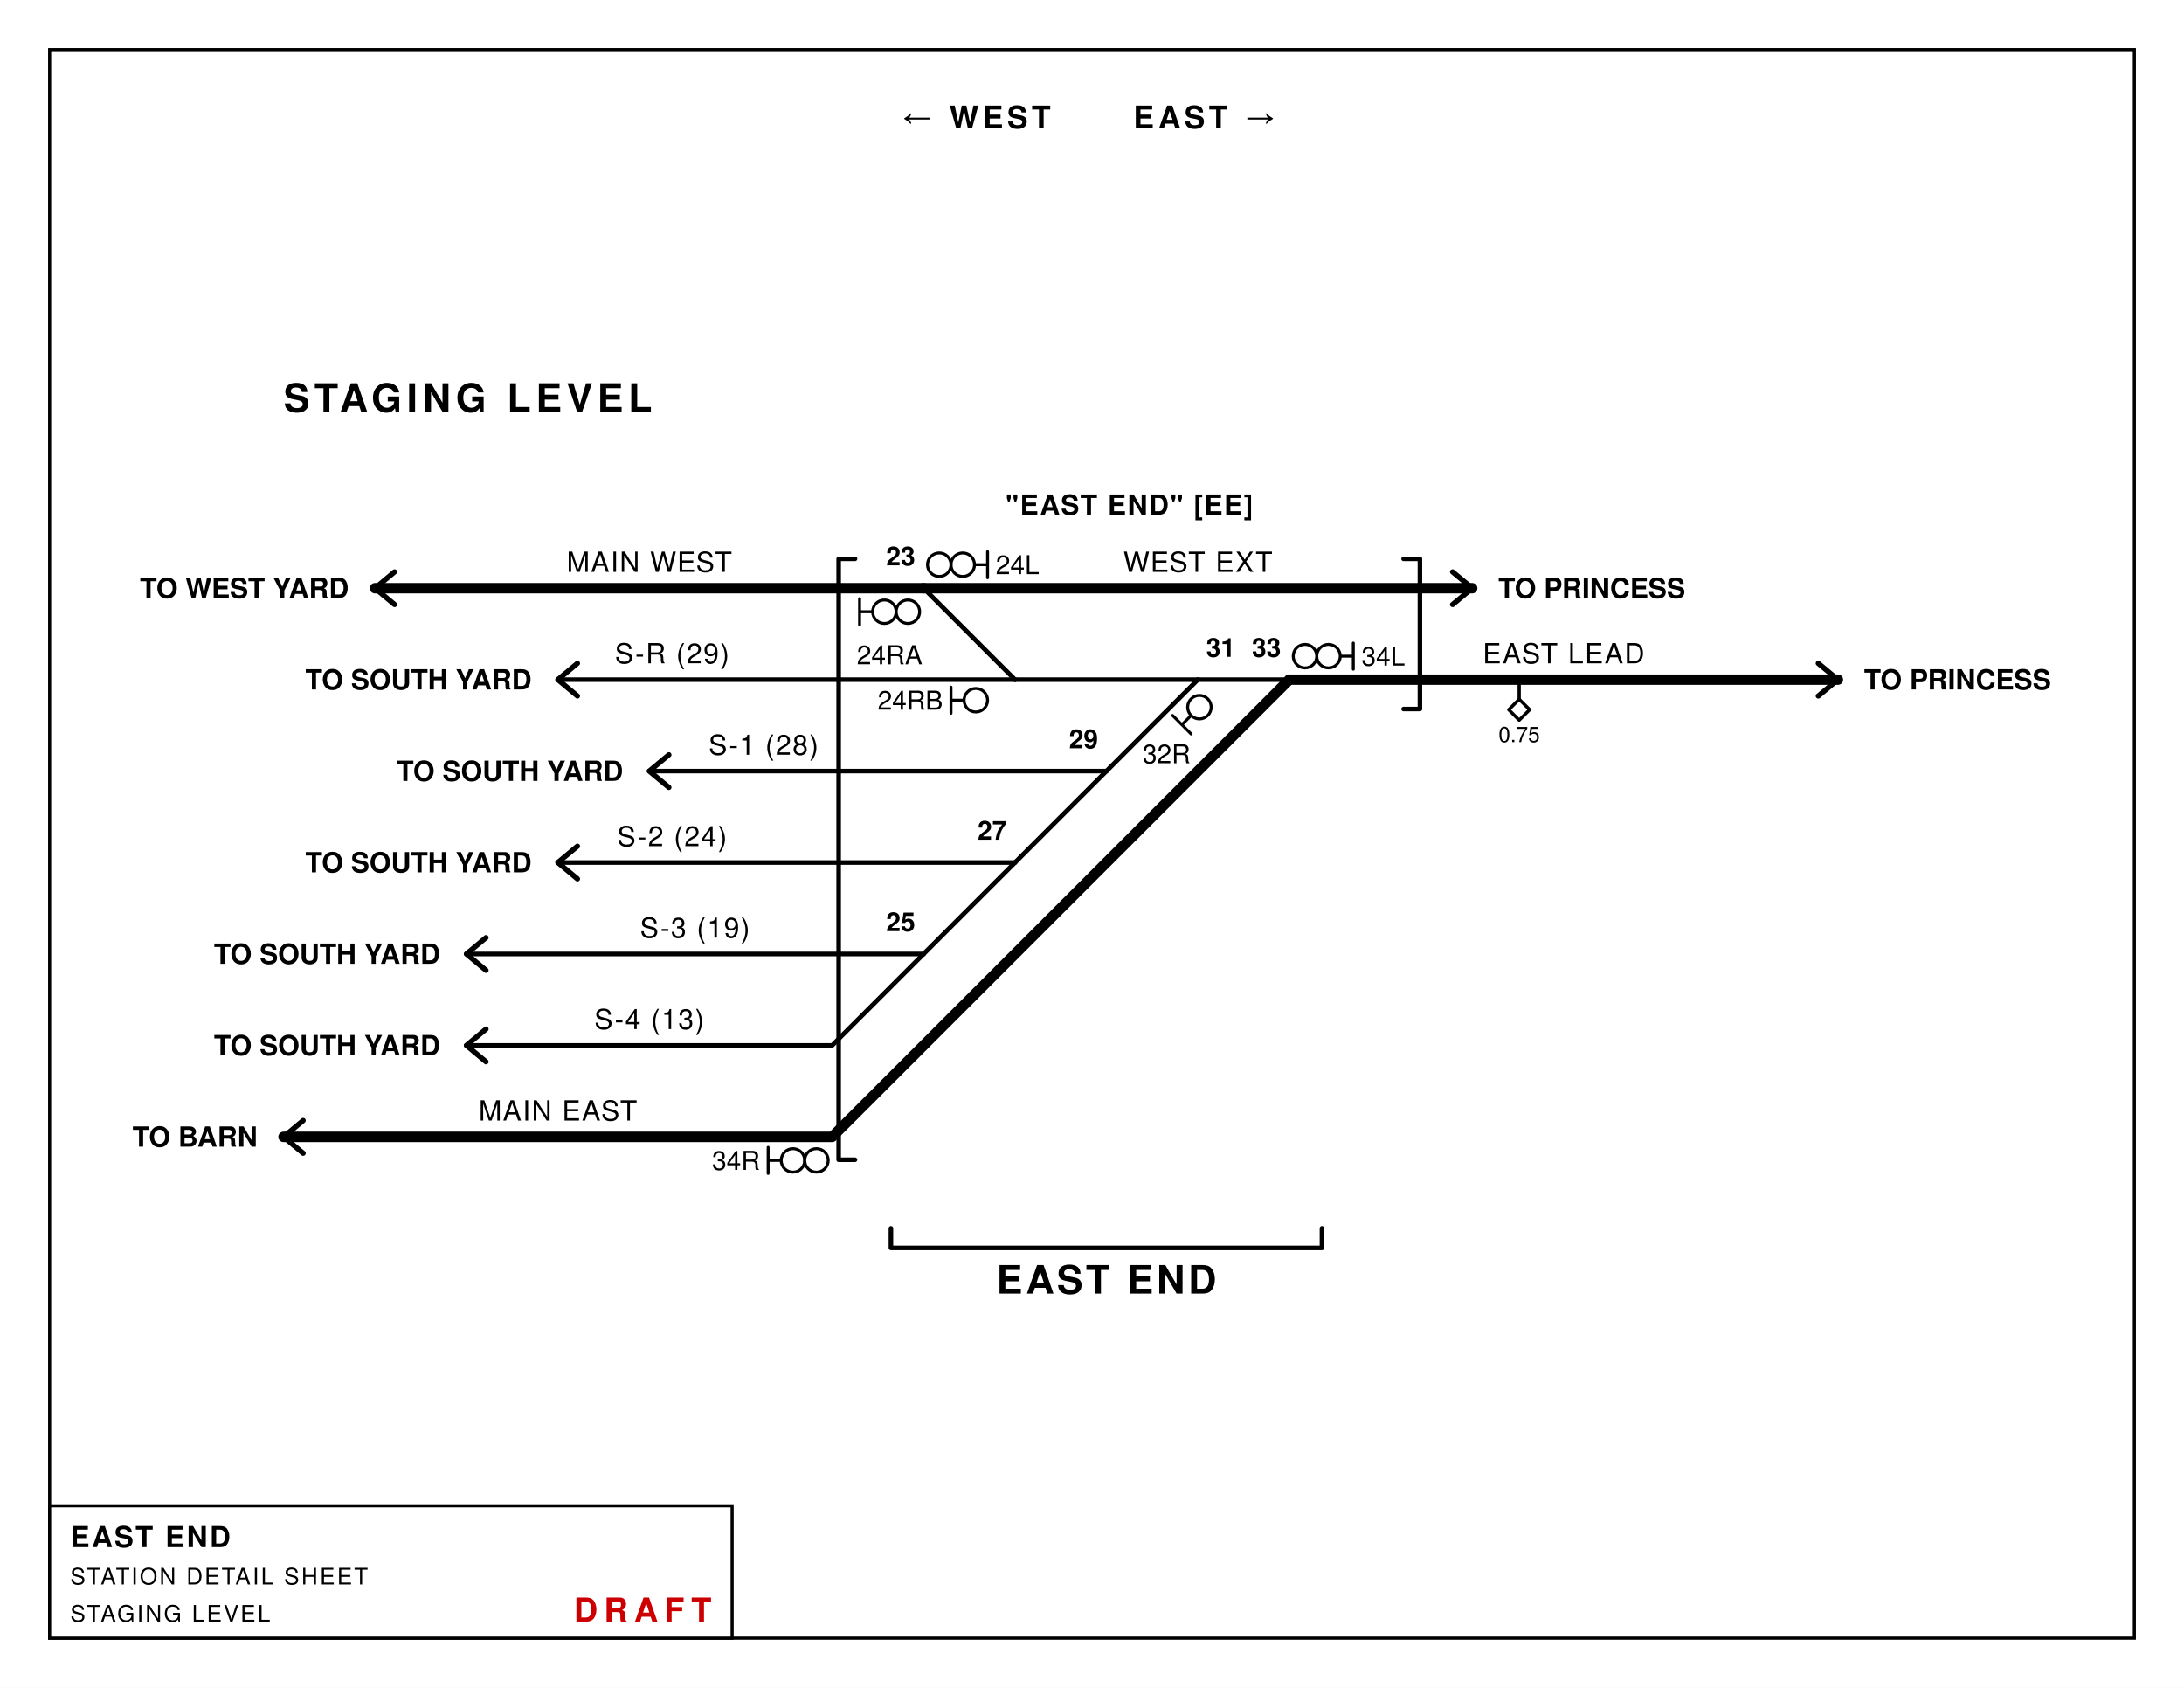
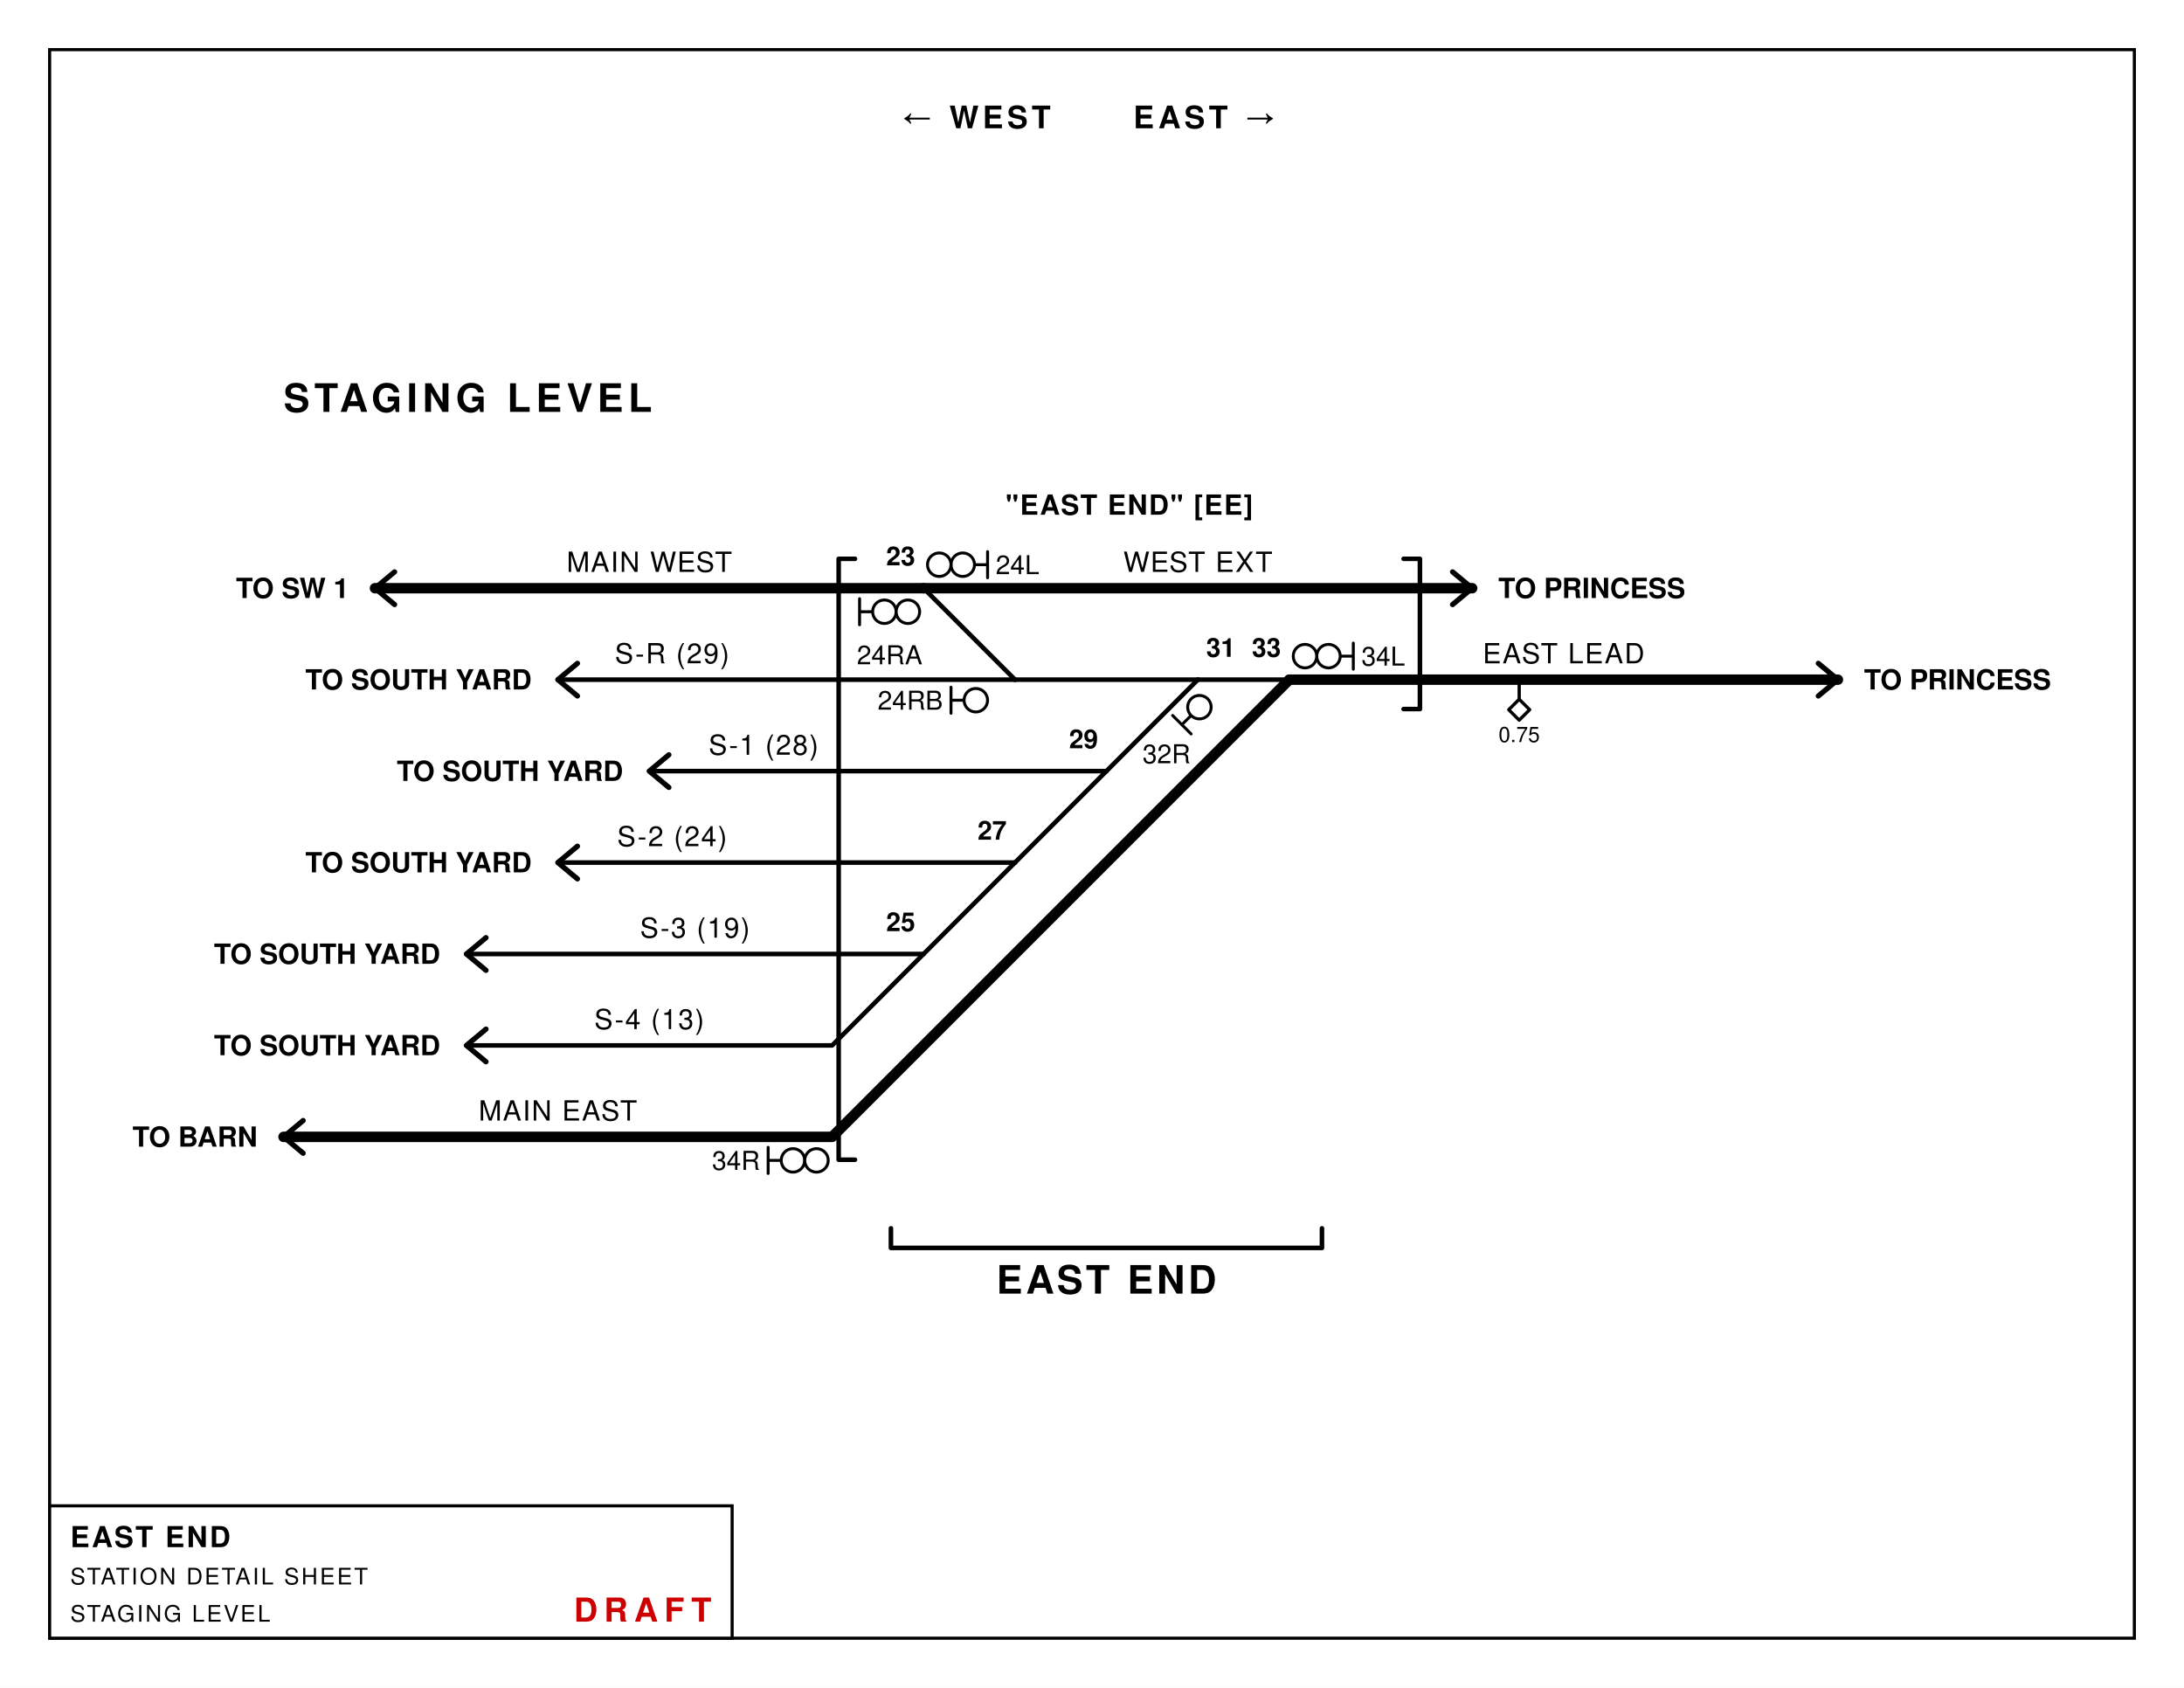
<svg xmlns="http://www.w3.org/2000/svg" viewBox="0 0 1056 816" width="1056" height="816" font-family="'Helvetica Neue',Helvetica,Arial,sans-serif">
  <rect width="1056" height="816" fill="#fff" />
  <rect x="24" y="24" width="1008" height="768" fill="none" stroke="#000" stroke-width="1.5" />
  <g transform="translate(137.1,192.8) scale(1.5789)" fill="none" stroke="#000" stroke-linecap="round" stroke-linejoin="round">
    <path d="M280.0,86.0 L308.0,86.0" stroke-width="1.4" />
    <path d="M224.0,86.0 L280.0,86.0" stroke-width="1.4" />
    <path d="M196.0,58.0 L364.0,58.0" stroke-width="3.2" />
    <path d="M196.0,58.0 L224.0,86.0" stroke-width="1.4" />
    <path d="M196.0,170.0 L224.0,142.0" stroke-width="1.4" />
    <path d="M252.0,114.0 L280.0,86.0" stroke-width="1.4" />
    <path d="M56.0,198.0 L168.0,198.0 L196.0,170.0" stroke-width="1.4" />
    <path d="M56.0,170.0 L196.0,170.0" stroke-width="1.4" />
    <path d="M112.0,114.0 L252.0,114.0" stroke-width="1.4" />
    <path d="M224.0,142.0 L252.0,114.0" stroke-width="1.4" />
    <path d="M308.0,86.0 L476.0,86.0" stroke-width="3.2" />
    <path d="M84.0,142.0 L224.0,142.0" stroke-width="1.4" />
    <path d="M0.0,226.0 L168.0,226.0 L308.0,86.0" stroke-width="3.2" />
    <path d="M84.0,86.0 L224.0,86.0" stroke-width="1.4" />
    <path d="M28.0,58.0 L196.0,58.0" stroke-width="3.2" />
    <path d="M364.0,58.0 m-6,-5 l6,5 l-6,5" stroke-width="1.6" />
    <path d="M56.0,198.0 m6,-5 l-6,5 l6,5" stroke-width="1.6" />
    <path d="M56.0,170.0 m6,-5 l-6,5 l6,5" stroke-width="1.6" />
    <path d="M112.0,114.0 m6,-5 l-6,5 l6,5" stroke-width="1.6" />
    <path d="M476.0,86.0 m-6,-5 l6,5 l-6,5" stroke-width="1.6" />
    <path d="M84.0,142.0 m6,-5 l-6,5 l6,5" stroke-width="1.6" />
    <path d="M0.0,226.0 m6,-5 l-6,5 l6,5" stroke-width="1.6" />
    <path d="M84.0,86.0 m6,-5 l-6,5 l6,5" stroke-width="1.6" />
    <path d="M28.0,58.0 m6,-5 l-6,5 l6,5" stroke-width="1.6" />
    <path d="M186.0,254 L186.0,260 L318.0,260 L318.0,254" stroke-width="1.4" />
    <path d="M215.6,46.8 L215.6,54.8 M215.6,50.8 L211.6,50.8" stroke-width="0.9" />
    <circle cx="208.0" cy="50.8" r="3.6" stroke-width="0.9" fill="#fff" />
    <circle cx="200.8" cy="50.8" r="3.6" stroke-width="0.9" fill="#fff" />
    <path d="M176.4,61.2 L176.4,69.2 M176.4,65.2 L180.4,65.2" stroke-width="0.9" />
    <circle cx="184.0" cy="65.2" r="3.6" stroke-width="0.9" fill="#fff" />
    <circle cx="191.2" cy="65.2" r="3.6" stroke-width="0.9" fill="#fff" />
    <path d="M204.4,88.3 L204.4,96.3 M204.4,92.3 L208.4,92.3" stroke-width="0.9" />
    <circle cx="212.0" cy="92.3" r="3.6" stroke-width="0.9" fill="#fff" />
    <g transform="translate(275.1,99.8) rotate(-45.0)">
      <path d="M0,-4.0 L0,4.0 M0,0 L4.0,0" stroke-width="0.9" />
      <circle cx="7.6" cy="0" r="3.6" stroke-width="0.9" fill="#fff" />
    </g>
    <path d="M327.6,74.8 L327.6,82.8 M327.6,78.8 L323.6,78.8" stroke-width="0.9" />
    <circle cx="320.0" cy="78.8" r="3.6" stroke-width="0.9" fill="#fff" />
    <circle cx="312.8" cy="78.8" r="3.6" stroke-width="0.9" fill="#fff" />
    <path d="M148.4,229.2 L148.4,237.2 M148.4,233.2 L152.4,233.2" stroke-width="0.9" />
    <circle cx="156.0" cy="233.2" r="3.6" stroke-width="0.9" fill="#fff" />
    <circle cx="163.2" cy="233.2" r="3.6" stroke-width="0.9" fill="#fff" />
    <path d="M175.0,49.0 L170.0,49.0 L170.0,233.0 L175.0,233.0" stroke-width="1.4" />
    <path d="M343.0,49.0 L348.0,49.0 L348.0,95.0 L343.0,95.0" stroke-width="1.4" />
    <path d="M378.4,86.0 L378.4,92.0" stroke-width="1" />
    <path d="M378.4,92.0 L381.6,95.2 L378.4,98.4 L375.2,95.2 Z" stroke-width="1" fill="#fff" />
    <text x="0.0" y="4.0" font-size="12" text-anchor="start" font-weight="bold" fill="#000" stroke="none" letter-spacing="1.5">STAGING LEVEL</text>
    <text x="372.0" y="61.0" font-size="8.5" text-anchor="start" font-weight="bold" fill="#000" stroke="none">TO PRINCESS</text>
    <text x="48.0" y="201.0" font-size="8.5" text-anchor="end" font-weight="bold" fill="#000" stroke="none">TO SOUTH YARD</text>
    <text x="48.0" y="173.0" font-size="8.5" text-anchor="end" font-weight="bold" fill="#000" stroke="none">TO SOUTH YARD</text>
    <text x="104.0" y="117.0" font-size="8.5" text-anchor="end" font-weight="bold" fill="#000" stroke="none">TO SOUTH YARD</text>
    <text x="484.0" y="89.0" font-size="8.5" text-anchor="start" font-weight="bold" fill="#000" stroke="none">TO PRINCESS</text>
    <text x="76.0" y="145.0" font-size="8.5" text-anchor="end" font-weight="bold" fill="#000" stroke="none">TO SOUTH YARD</text>
    <text x="-8.0" y="229.0" font-size="8.5" text-anchor="end" font-weight="bold" fill="#000" stroke="none">TO BARN</text>
    <text x="76.0" y="89.0" font-size="8.5" text-anchor="end" font-weight="bold" fill="#000" stroke="none">TO SOUTH YARD</text>
-     <text x="20.0" y="61.0" font-size="8.5" text-anchor="end" font-weight="bold" fill="#000" stroke="none">TO WEST YARD</text>
+     <text x="20.0" y="61.0" font-size="8.5" text-anchor="end" font-weight="bold" fill="#000" stroke="none">TO SW 1</text>
    <text x="252.0" y="274.0" font-size="12" text-anchor="middle" font-weight="bold" fill="#000" stroke="none" letter-spacing="1">EAST END</text>
    <text x="185.6" y="81.3" font-size="8" text-anchor="middle" font-weight="normal" fill="#000" stroke="none">24RA</text>
    <text x="119.0" y="81.0" font-size="8.5" text-anchor="middle" font-weight="normal" fill="#000" stroke="none" letter-spacing="0.4">S-R (29)</text>
    <text x="270.4" y="111.6" font-size="8" text-anchor="middle" font-weight="normal" fill="#000" stroke="none">32R</text>
    <text x="145.9" y="236.1" font-size="8" text-anchor="end" font-weight="normal" fill="#000" stroke="none">34R</text>
    <text x="218.1" y="53.7" font-size="8" text-anchor="start" font-weight="normal" fill="#000" stroke="none">24L</text>
    <text x="201.9" y="95.2" font-size="8" text-anchor="end" font-weight="normal" fill="#000" stroke="none">24RB</text>
    <text x="330.1" y="81.7" font-size="8" text-anchor="start" font-weight="normal" fill="#000" stroke="none">34L</text>
    <text x="280.0" y="53.0" font-size="8.5" text-anchor="middle" font-weight="normal" fill="#000" stroke="none" letter-spacing="0.4">WEST EXT</text>
    <text x="126.0" y="165.0" font-size="8.5" text-anchor="middle" font-weight="normal" fill="#000" stroke="none" letter-spacing="0.4">S-3 (19)</text>
    <text x="392.0" y="81.0" font-size="8.5" text-anchor="middle" font-weight="normal" fill="#000" stroke="none" letter-spacing="0.4">EAST LEAD</text>
    <text x="112.0" y="53.0" font-size="8.5" text-anchor="middle" font-weight="normal" fill="#000" stroke="none" letter-spacing="0.4">MAIN WEST</text>
    <text x="189.0" y="163.0" font-size="8" text-anchor="middle" font-weight="bold" fill="#000" stroke="none">25</text>
    <text x="245.0" y="107.0" font-size="8" text-anchor="middle" font-weight="bold" fill="#000" stroke="none">29</text>
    <text x="147.0" y="109.0" font-size="8.5" text-anchor="middle" font-weight="normal" fill="#000" stroke="none" letter-spacing="0.4">S-1 (28)</text>
    <text x="217.0" y="135.0" font-size="8" text-anchor="middle" font-weight="bold" fill="#000" stroke="none">27</text>
    <text x="119.0" y="137.0" font-size="8.5" text-anchor="middle" font-weight="normal" fill="#000" stroke="none" letter-spacing="0.4">S-2 (24)</text>
    <text x="112.0" y="193.0" font-size="8.5" text-anchor="middle" font-weight="normal" fill="#000" stroke="none" letter-spacing="0.4">S-4 (13)</text>
    <text x="84.0" y="221.0" font-size="8.5" text-anchor="middle" font-weight="normal" fill="#000" stroke="none" letter-spacing="0.4">MAIN EAST</text>
    <text x="189.0" y="51.0" font-size="8" text-anchor="middle" font-weight="bold" fill="#000" stroke="none">23</text>
    <text x="287.0" y="79.0" font-size="8" text-anchor="middle" font-weight="bold" fill="#000" stroke="none">31</text>
    <text x="301.0" y="79.0" font-size="8" text-anchor="middle" font-weight="bold" fill="#000" stroke="none">33</text>
    <text x="259.0" y="35.5" font-size="8.5" text-anchor="middle" font-weight="bold" fill="#000" stroke="none" letter-spacing="0.4">"EAST END" [EE]</text>
    <text x="378.4" y="105.1" font-size="6.5" text-anchor="middle" font-weight="normal" fill="#000" stroke="none">0.75</text>
  </g>
  <text x="508.0" y="62" font-size="15" text-anchor="end" font-weight="bold" letter-spacing="2">← WEST</text>
  <text x="548.0" y="62" font-size="15" text-anchor="start" font-weight="bold" letter-spacing="2">EAST →</text>
  <rect x="24" y="728" width="330" height="64" fill="#fff" stroke="#000" stroke-width="1.5" />
  <text x="34" y="748" font-size="14" font-weight="bold" letter-spacing="1">EAST END</text>
  <text x="34" y="766" font-size="11" font-weight="normal" letter-spacing="1">STATION DETAIL SHEET</text>
  <text x="34" y="784" font-size="11" font-weight="normal" letter-spacing="1">STAGING LEVEL</text>
  <text x="344" y="784" font-size="16" text-anchor="end" font-weight="bold" letter-spacing="3" fill="#c00">DRAFT</text>
</svg>
